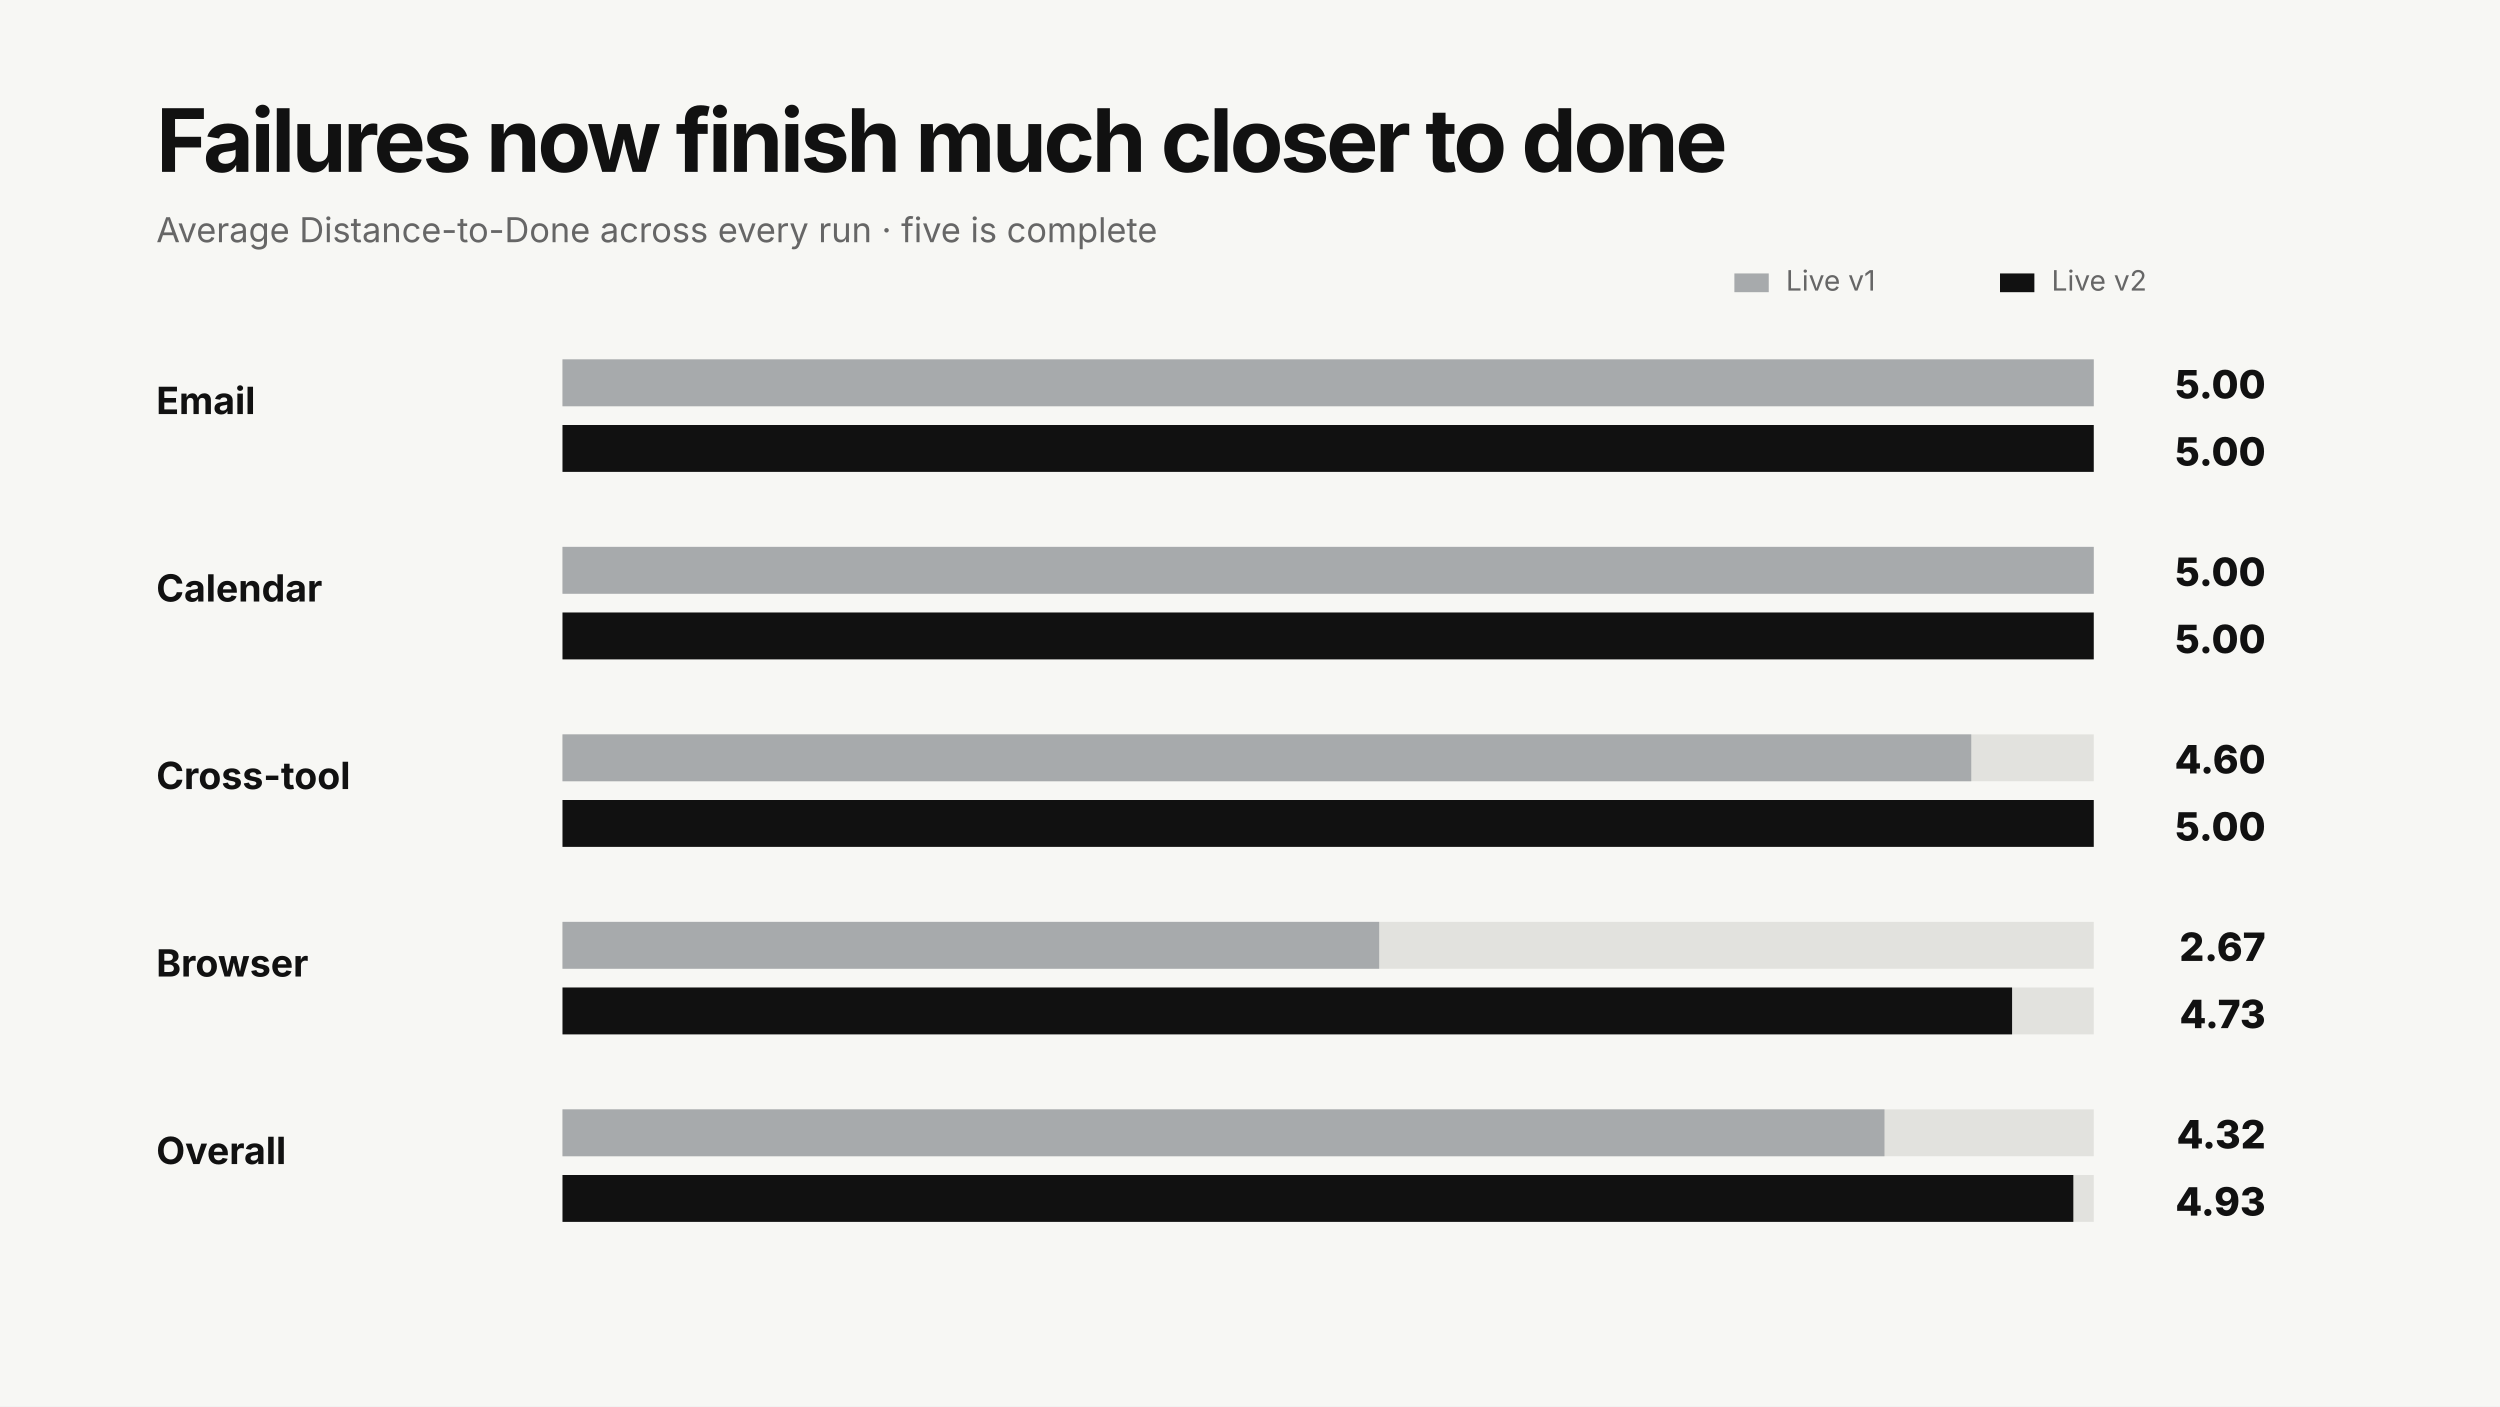
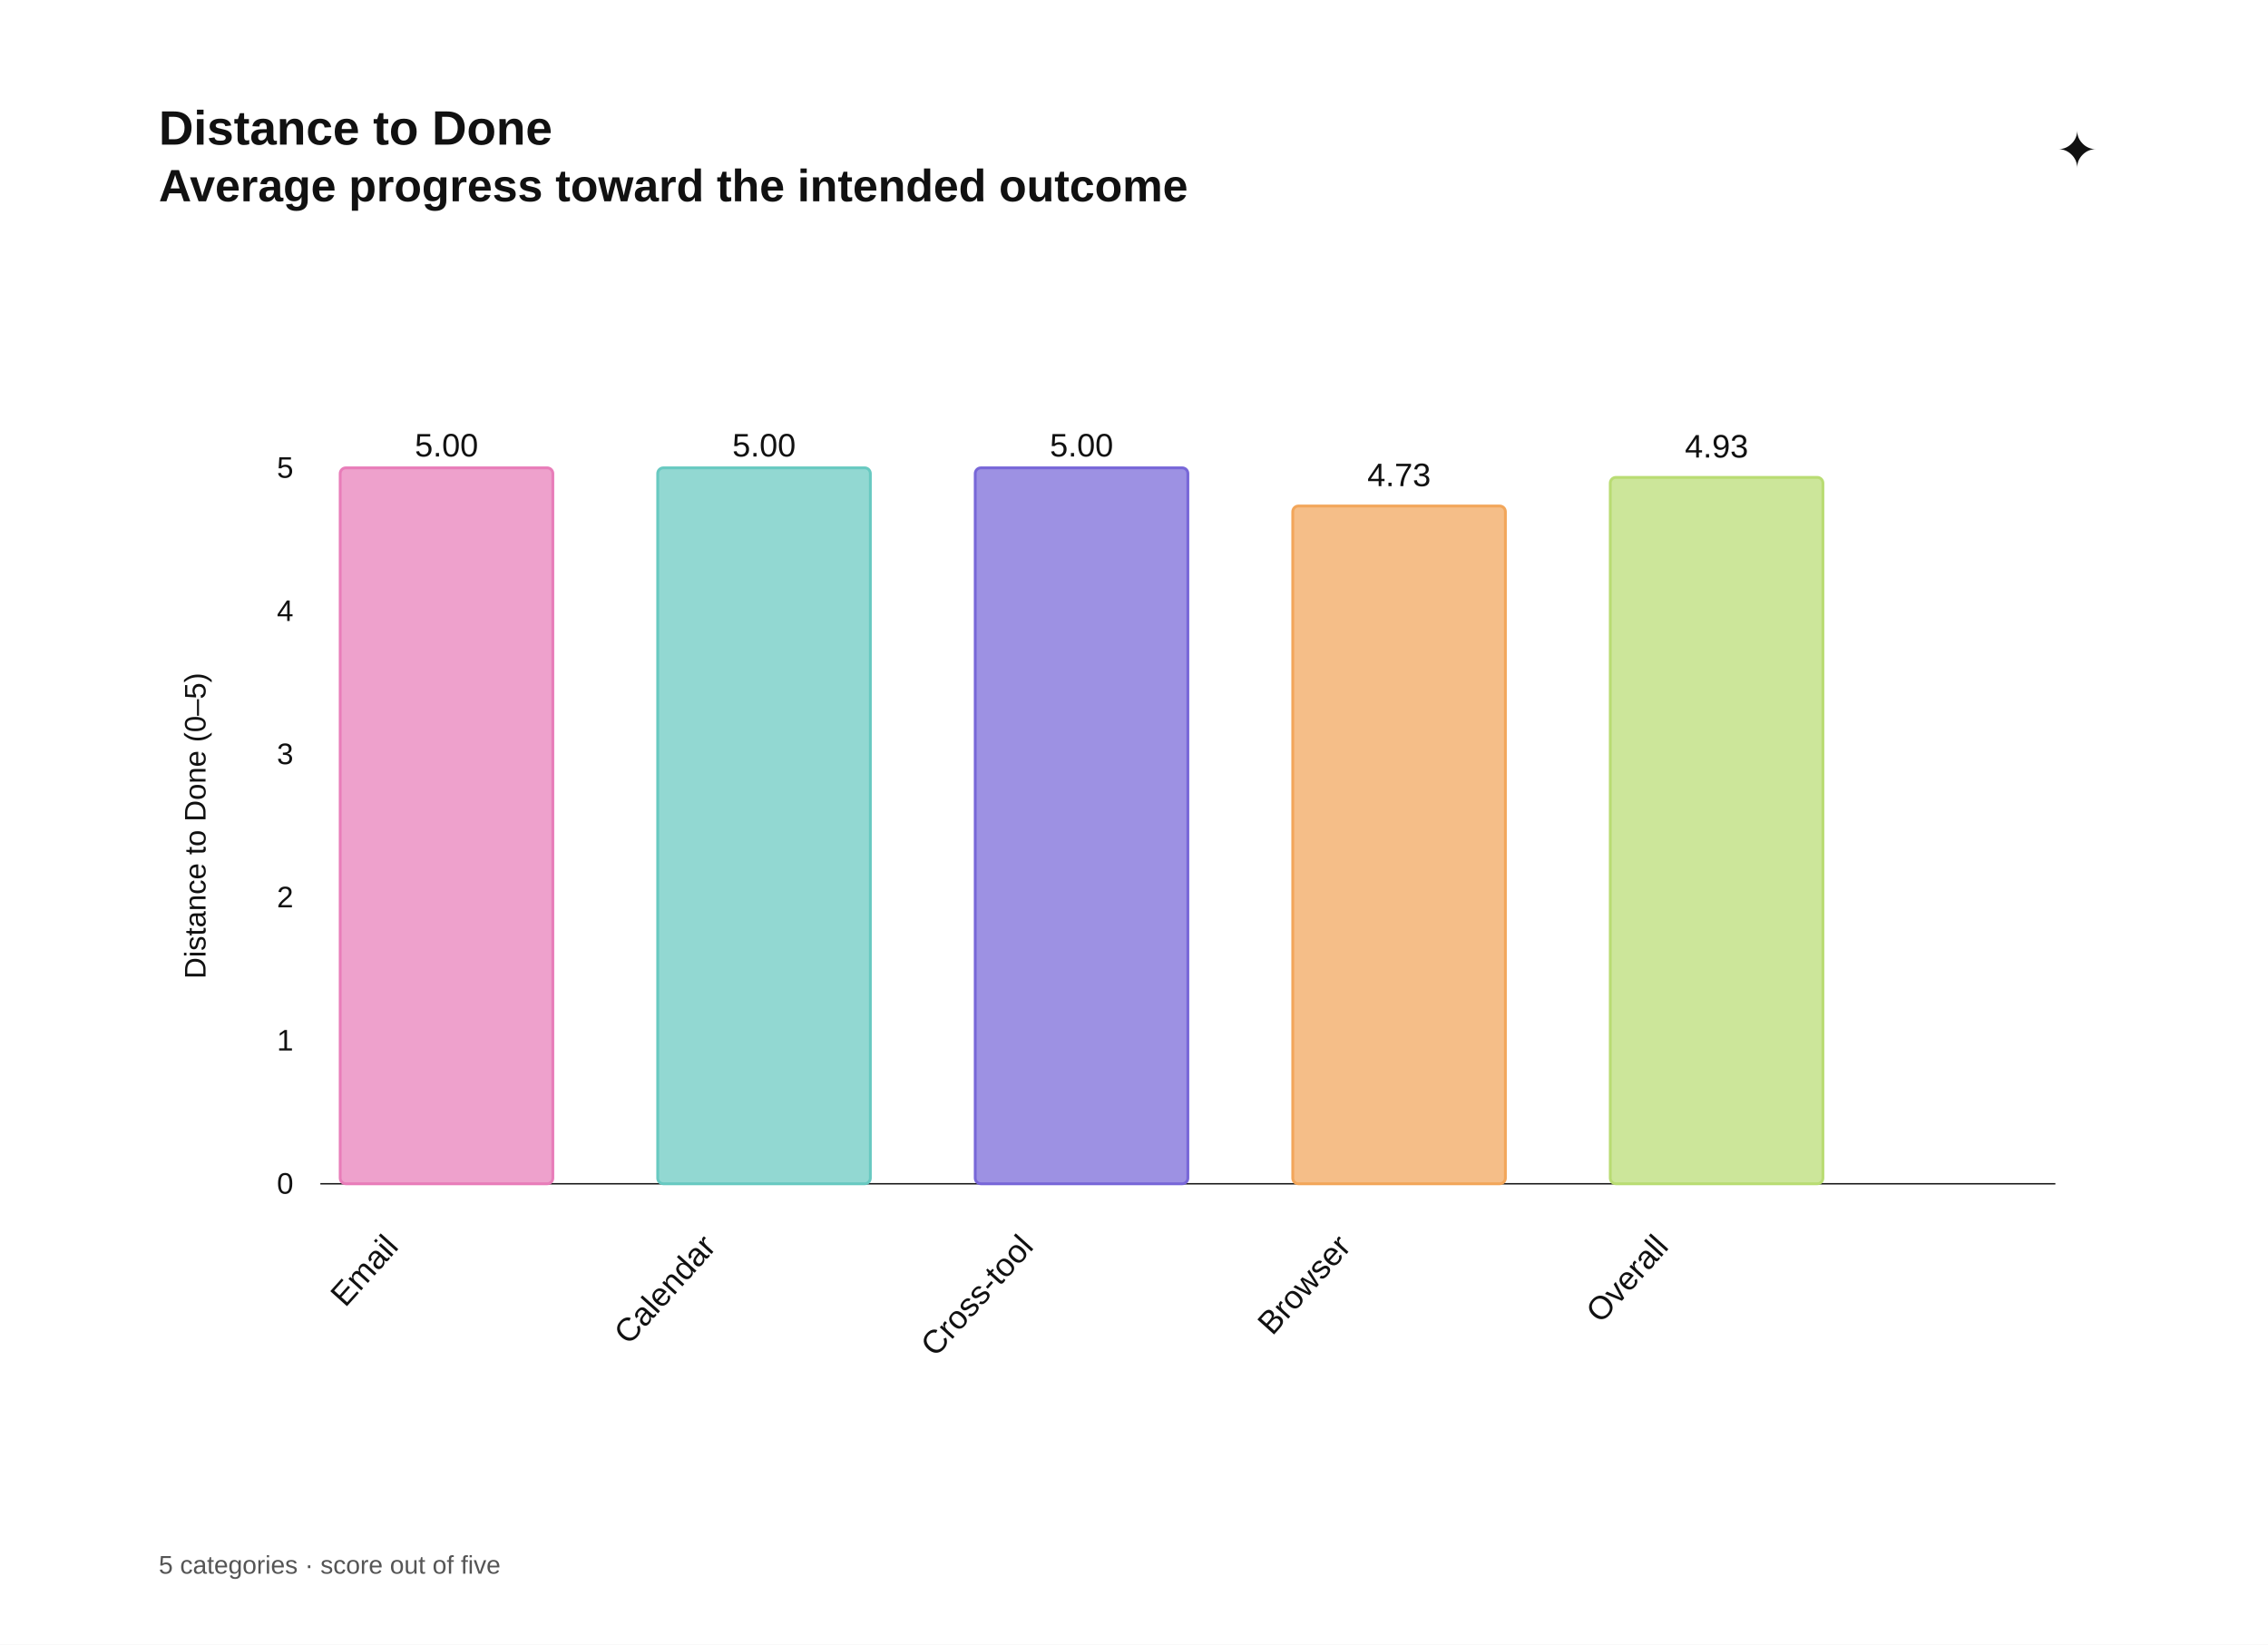
- <svg xmlns="http://www.w3.org/2000/svg" width="1600" height="900" viewBox="0 0 1600 900">
-   <rect width="1600" height="900" fill="#F7F7F4" />
-   <style>text{font-family:Inter,ui-sans-serif,-apple-system,BlinkMacSystemFont,"Segoe UI",sans-serif;fill:#111}.title{font-size:56px;font-weight:740;letter-spacing:-2px}.sub{font-size:22px;fill:#666}.label{font-size:24px;font-weight:650}.value{font-size:25px;font-weight:760}.small{font-size:18px;fill:#666}.note{font-size:18px;fill:#777}</style>
-   <text class="title" x="100" y="110">Failures now finish much closer to done</text>
-   <text class="sub" x="100" y="155">Average Distance-to-Done across every run · five is complete</text>
-   <rect x="1110" y="175" width="22" height="12" fill="#A7AAAC" />
-   <text class="small" x="1143" y="186">Live v1</text>
-   <rect x="1280" y="175" width="22" height="12" fill="#111" />
-   <text class="small" x="1313" y="186">Live v2</text>
-   <text class="label" x="100" y="265">Email</text>
-   <rect x="360" y="230" width="980" height="30" fill="#E2E2DE" />
-   <rect x="360" y="230" width="980" height="30" fill="#A7AAAC" />
-   <rect x="360" y="272" width="980" height="30" fill="#E2E2DE" />
-   <rect x="360" y="272" width="980" height="30" fill="#111" />
-   <text class="value" x="1450" y="255" text-anchor="end">5.00</text>
-   <text class="value" x="1450" y="298" text-anchor="end">5.00</text>
-   <text class="label" x="100" y="385">Calendar</text>
-   <rect x="360" y="350" width="980" height="30" fill="#E2E2DE" />
-   <rect x="360" y="350" width="980" height="30" fill="#A7AAAC" />
-   <rect x="360" y="392" width="980" height="30" fill="#E2E2DE" />
-   <rect x="360" y="392" width="980" height="30" fill="#111" />
-   <text class="value" x="1450" y="375" text-anchor="end">5.00</text>
-   <text class="value" x="1450" y="418" text-anchor="end">5.00</text>
-   <text class="label" x="100" y="505">Cross-tool</text>
-   <rect x="360" y="470" width="980" height="30" fill="#E2E2DE" />
-   <rect x="360" y="470" width="901.6" height="30" fill="#A7AAAC" />
-   <rect x="360" y="512" width="980" height="30" fill="#E2E2DE" />
-   <rect x="360" y="512" width="980" height="30" fill="#111" />
-   <text class="value" x="1450" y="495" text-anchor="end">4.60</text>
-   <text class="value" x="1450" y="538" text-anchor="end">5.00</text>
-   <text class="label" x="100" y="625">Browser</text>
-   <rect x="360" y="590" width="980" height="30" fill="#E2E2DE" />
-   <rect x="360" y="590" width="522.667" height="30" fill="#A7AAAC" />
-   <rect x="360" y="632" width="980" height="30" fill="#E2E2DE" />
-   <rect x="360" y="632" width="927.733" height="30" fill="#111" />
-   <text class="value" x="1450" y="615" text-anchor="end">2.67</text>
-   <text class="value" x="1450" y="658" text-anchor="end">4.73</text>
-   <text class="label" x="100" y="745">Overall</text>
-   <rect x="360" y="710" width="980" height="30" fill="#E2E2DE" />
-   <rect x="360" y="710" width="846.067" height="30" fill="#A7AAAC" />
-   <rect x="360" y="752" width="980" height="30" fill="#E2E2DE" />
-   <rect x="360" y="752" width="966.933" height="30" fill="#111" />
-   <text class="value" x="1450" y="735" text-anchor="end">4.32</text>
-   <text class="value" x="1450" y="778" text-anchor="end">4.93</text>
+ <svg xmlns="http://www.w3.org/2000/svg" width="1600" height="1160" viewBox="0 0 1600 1160">
+   <rect width="1600" height="1160" fill="#FFFFFF" />
+   <style>text{font-family:Arial,Helvetica,sans-serif;fill:#111}.title{font-size:34px;font-weight:700}.subtitle{font-size:32px;font-weight:700}.axis{font-size:21px;font-weight:400}.label{font-size:23px;font-weight:400}.value{font-size:23px;font-weight:400}.note{font-size:18px;font-weight:400;fill:#555}.brand{font-size:35px;font-weight:400}</style>
+   <text class="title" x="112" y="102">Distance to Done</text>
+   <text class="subtitle" x="112" y="142">Average progress toward the intended outcome</text>
+   <text class="brand" x="1480" y="118" text-anchor="end">✦</text>
+   <text class="axis" x="207" y="842" text-anchor="end">0</text>
+   <text class="axis" x="207" y="741" text-anchor="end">1</text>
+   <text class="axis" x="207" y="640" text-anchor="end">2</text>
+   <text class="axis" x="207" y="539" text-anchor="end">3</text>
+   <text class="axis" x="207" y="438" text-anchor="end">4</text>
+   <text class="axis" x="207" y="337" text-anchor="end">5</text>
+   <line x1="226" y1="835" x2="1450" y2="835" stroke="#111" stroke-width="1" />
+   <text class="axis" transform="translate(145 582.5) rotate(-90)" text-anchor="middle">Distance to Done (0–5)</text>
+   <rect x="240" y="330" width="150" height="505" rx="4" fill="#E87DB9" fill-opacity="0.72" stroke="#E87DB9" stroke-width="2" />
+   <text class="value" x="315" y="322" text-anchor="middle">5.00</text>
+   <text class="label" transform="translate(282 880) rotate(-48)" text-anchor="end">Email</text>
+   <rect x="464" y="330" width="150" height="505" rx="4" fill="#68C9C1" fill-opacity="0.72" stroke="#68C9C1" stroke-width="2" />
+   <text class="value" x="539" y="322" text-anchor="middle">5.00</text>
+   <text class="label" transform="translate(506 880) rotate(-48)" text-anchor="end">Calendar</text>
+   <rect x="688" y="330" width="150" height="505" rx="4" fill="#7867D8" fill-opacity="0.72" stroke="#7867D8" stroke-width="2" />
+   <text class="value" x="763" y="322" text-anchor="middle">5.00</text>
+   <text class="label" transform="translate(730 880) rotate(-48)" text-anchor="end">Cross-tool</text>
+   <rect x="912" y="356.933" width="150" height="478.067" rx="4" fill="#F2A65A" fill-opacity="0.72" stroke="#F2A65A" stroke-width="2" />
+   <text class="value" x="987" y="342.933" text-anchor="middle">4.73</text>
+   <text class="label" transform="translate(954 880) rotate(-48)" text-anchor="end">Browser</text>
+   <rect x="1136" y="336.733" width="150" height="498.267" rx="4" fill="#B9DC73" fill-opacity="0.72" stroke="#B9DC73" stroke-width="2" />
+   <text class="value" x="1211" y="322.733" text-anchor="middle">4.93</text>
+   <text class="label" transform="translate(1178 880) rotate(-48)" text-anchor="end">Overall</text>
+   <text class="note" x="112" y="1110">5 categories · score out of five</text>
</svg>
